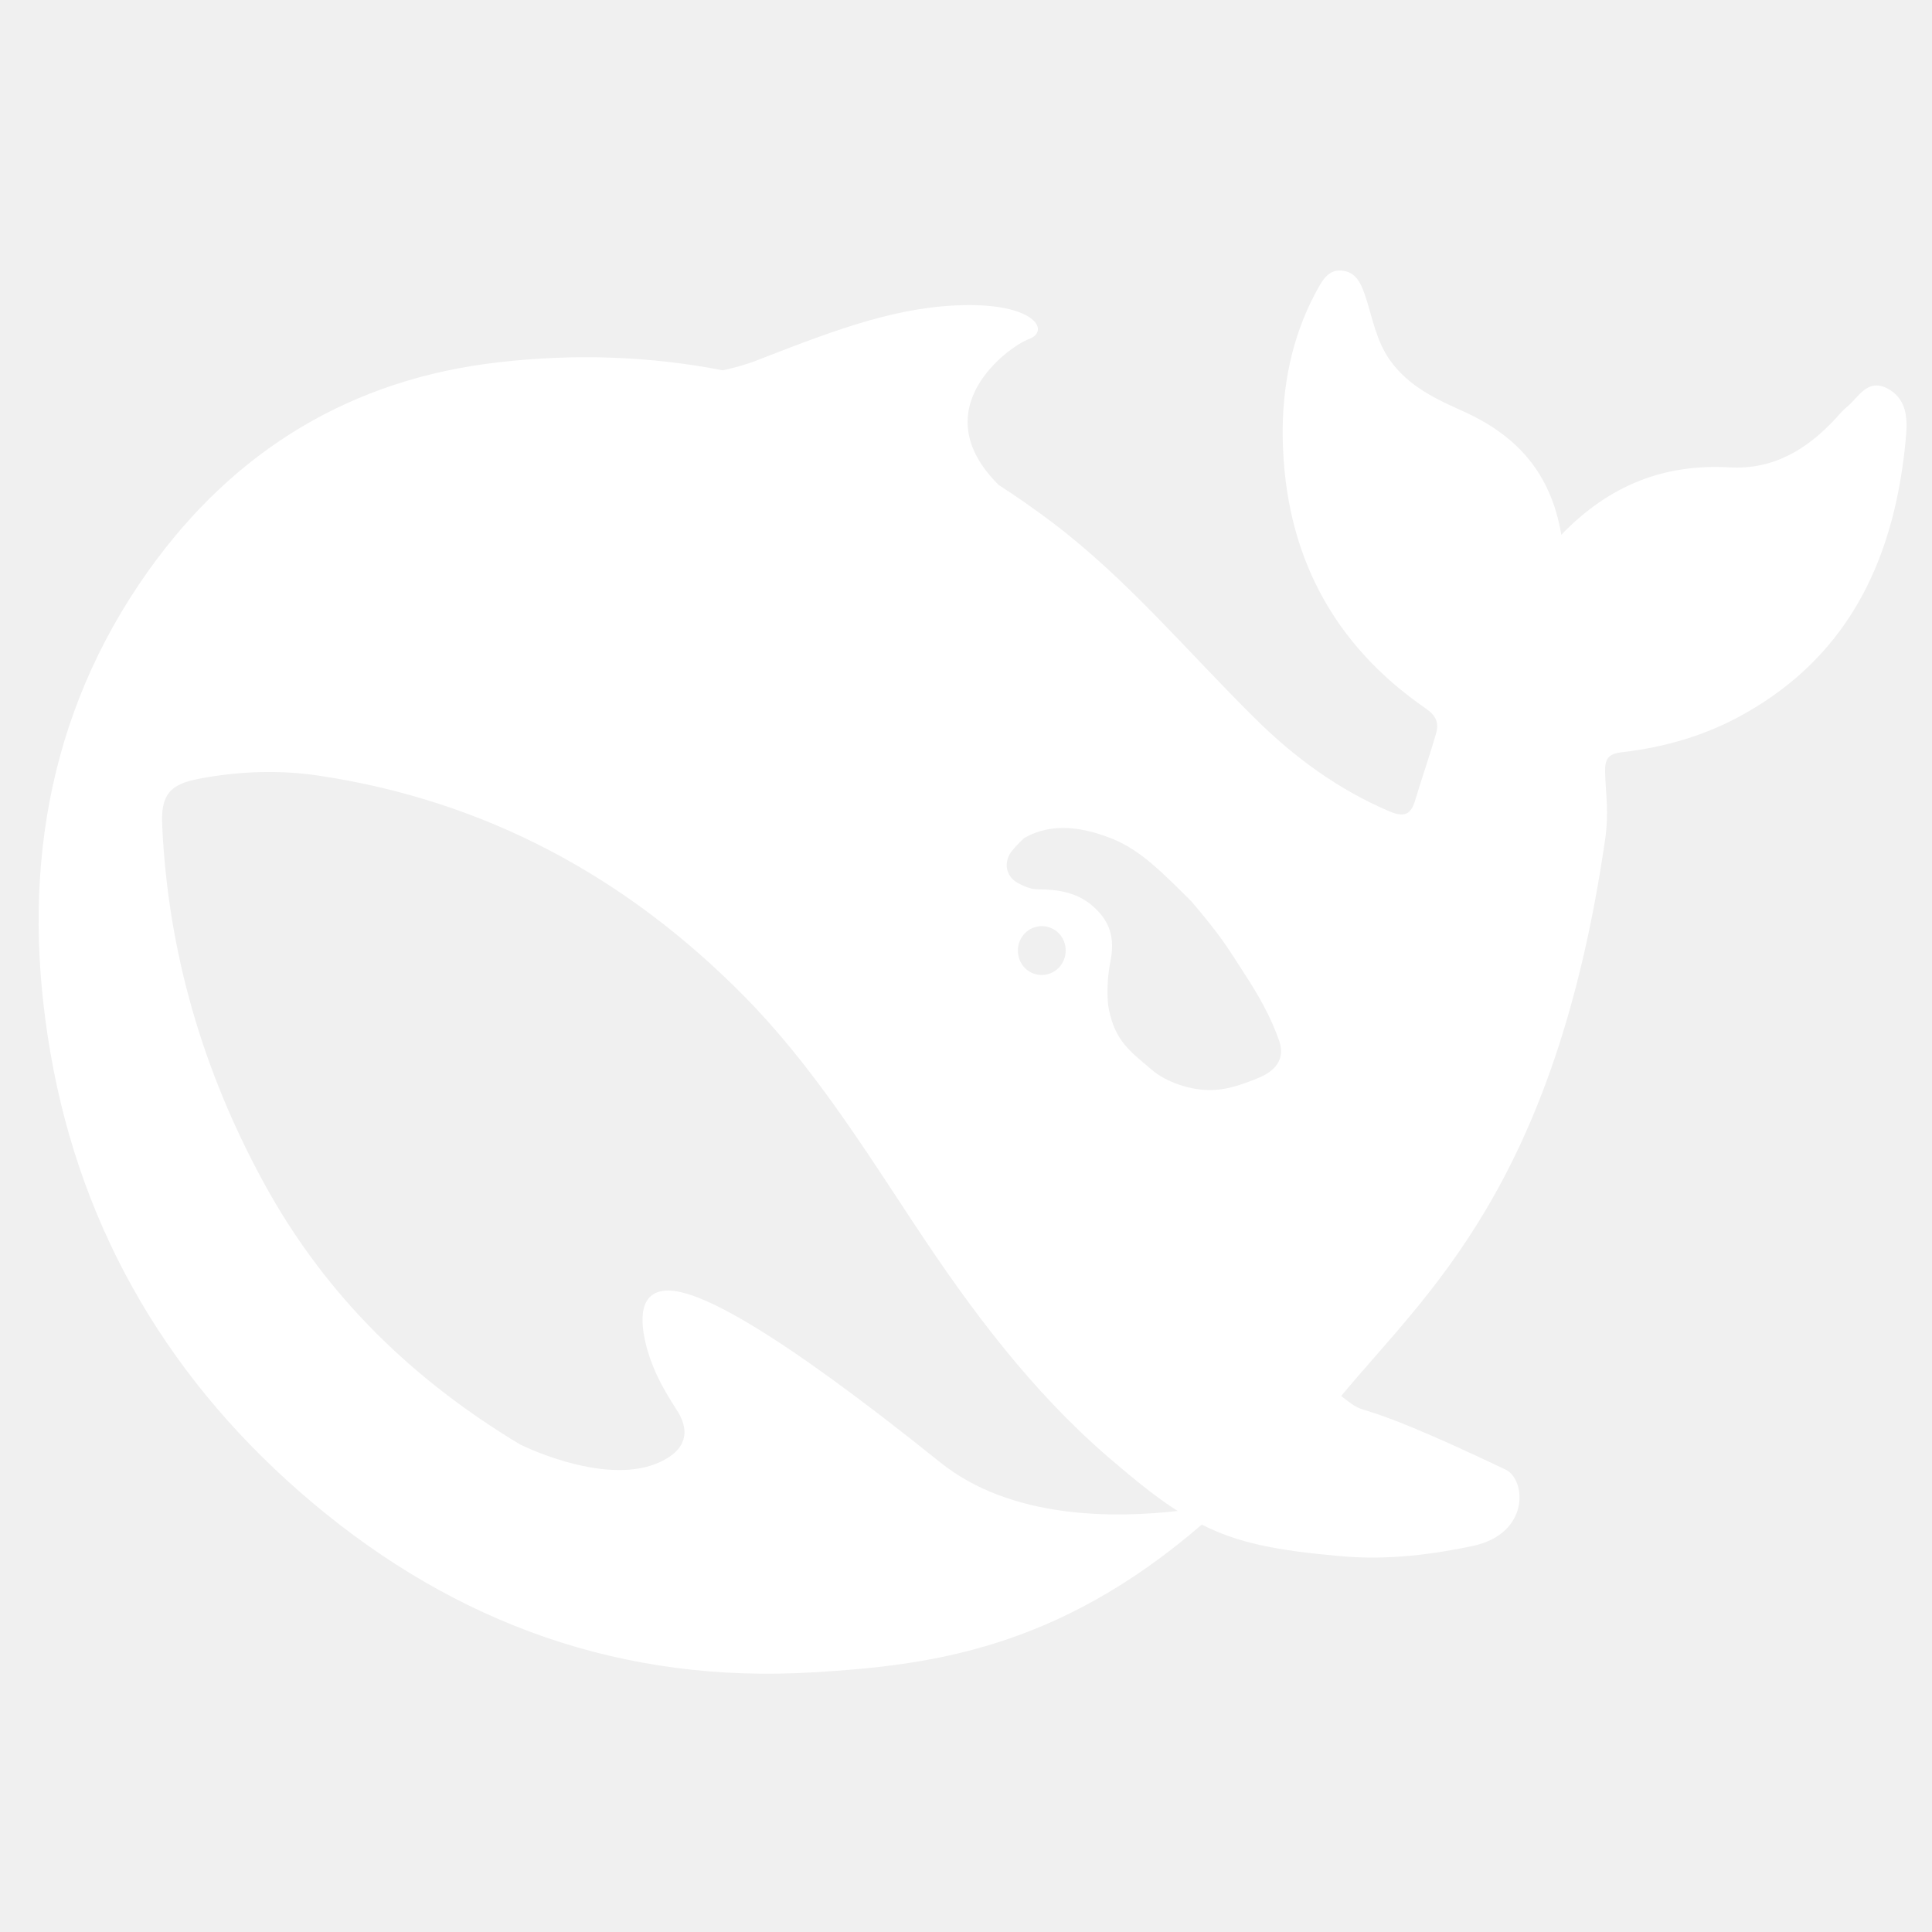
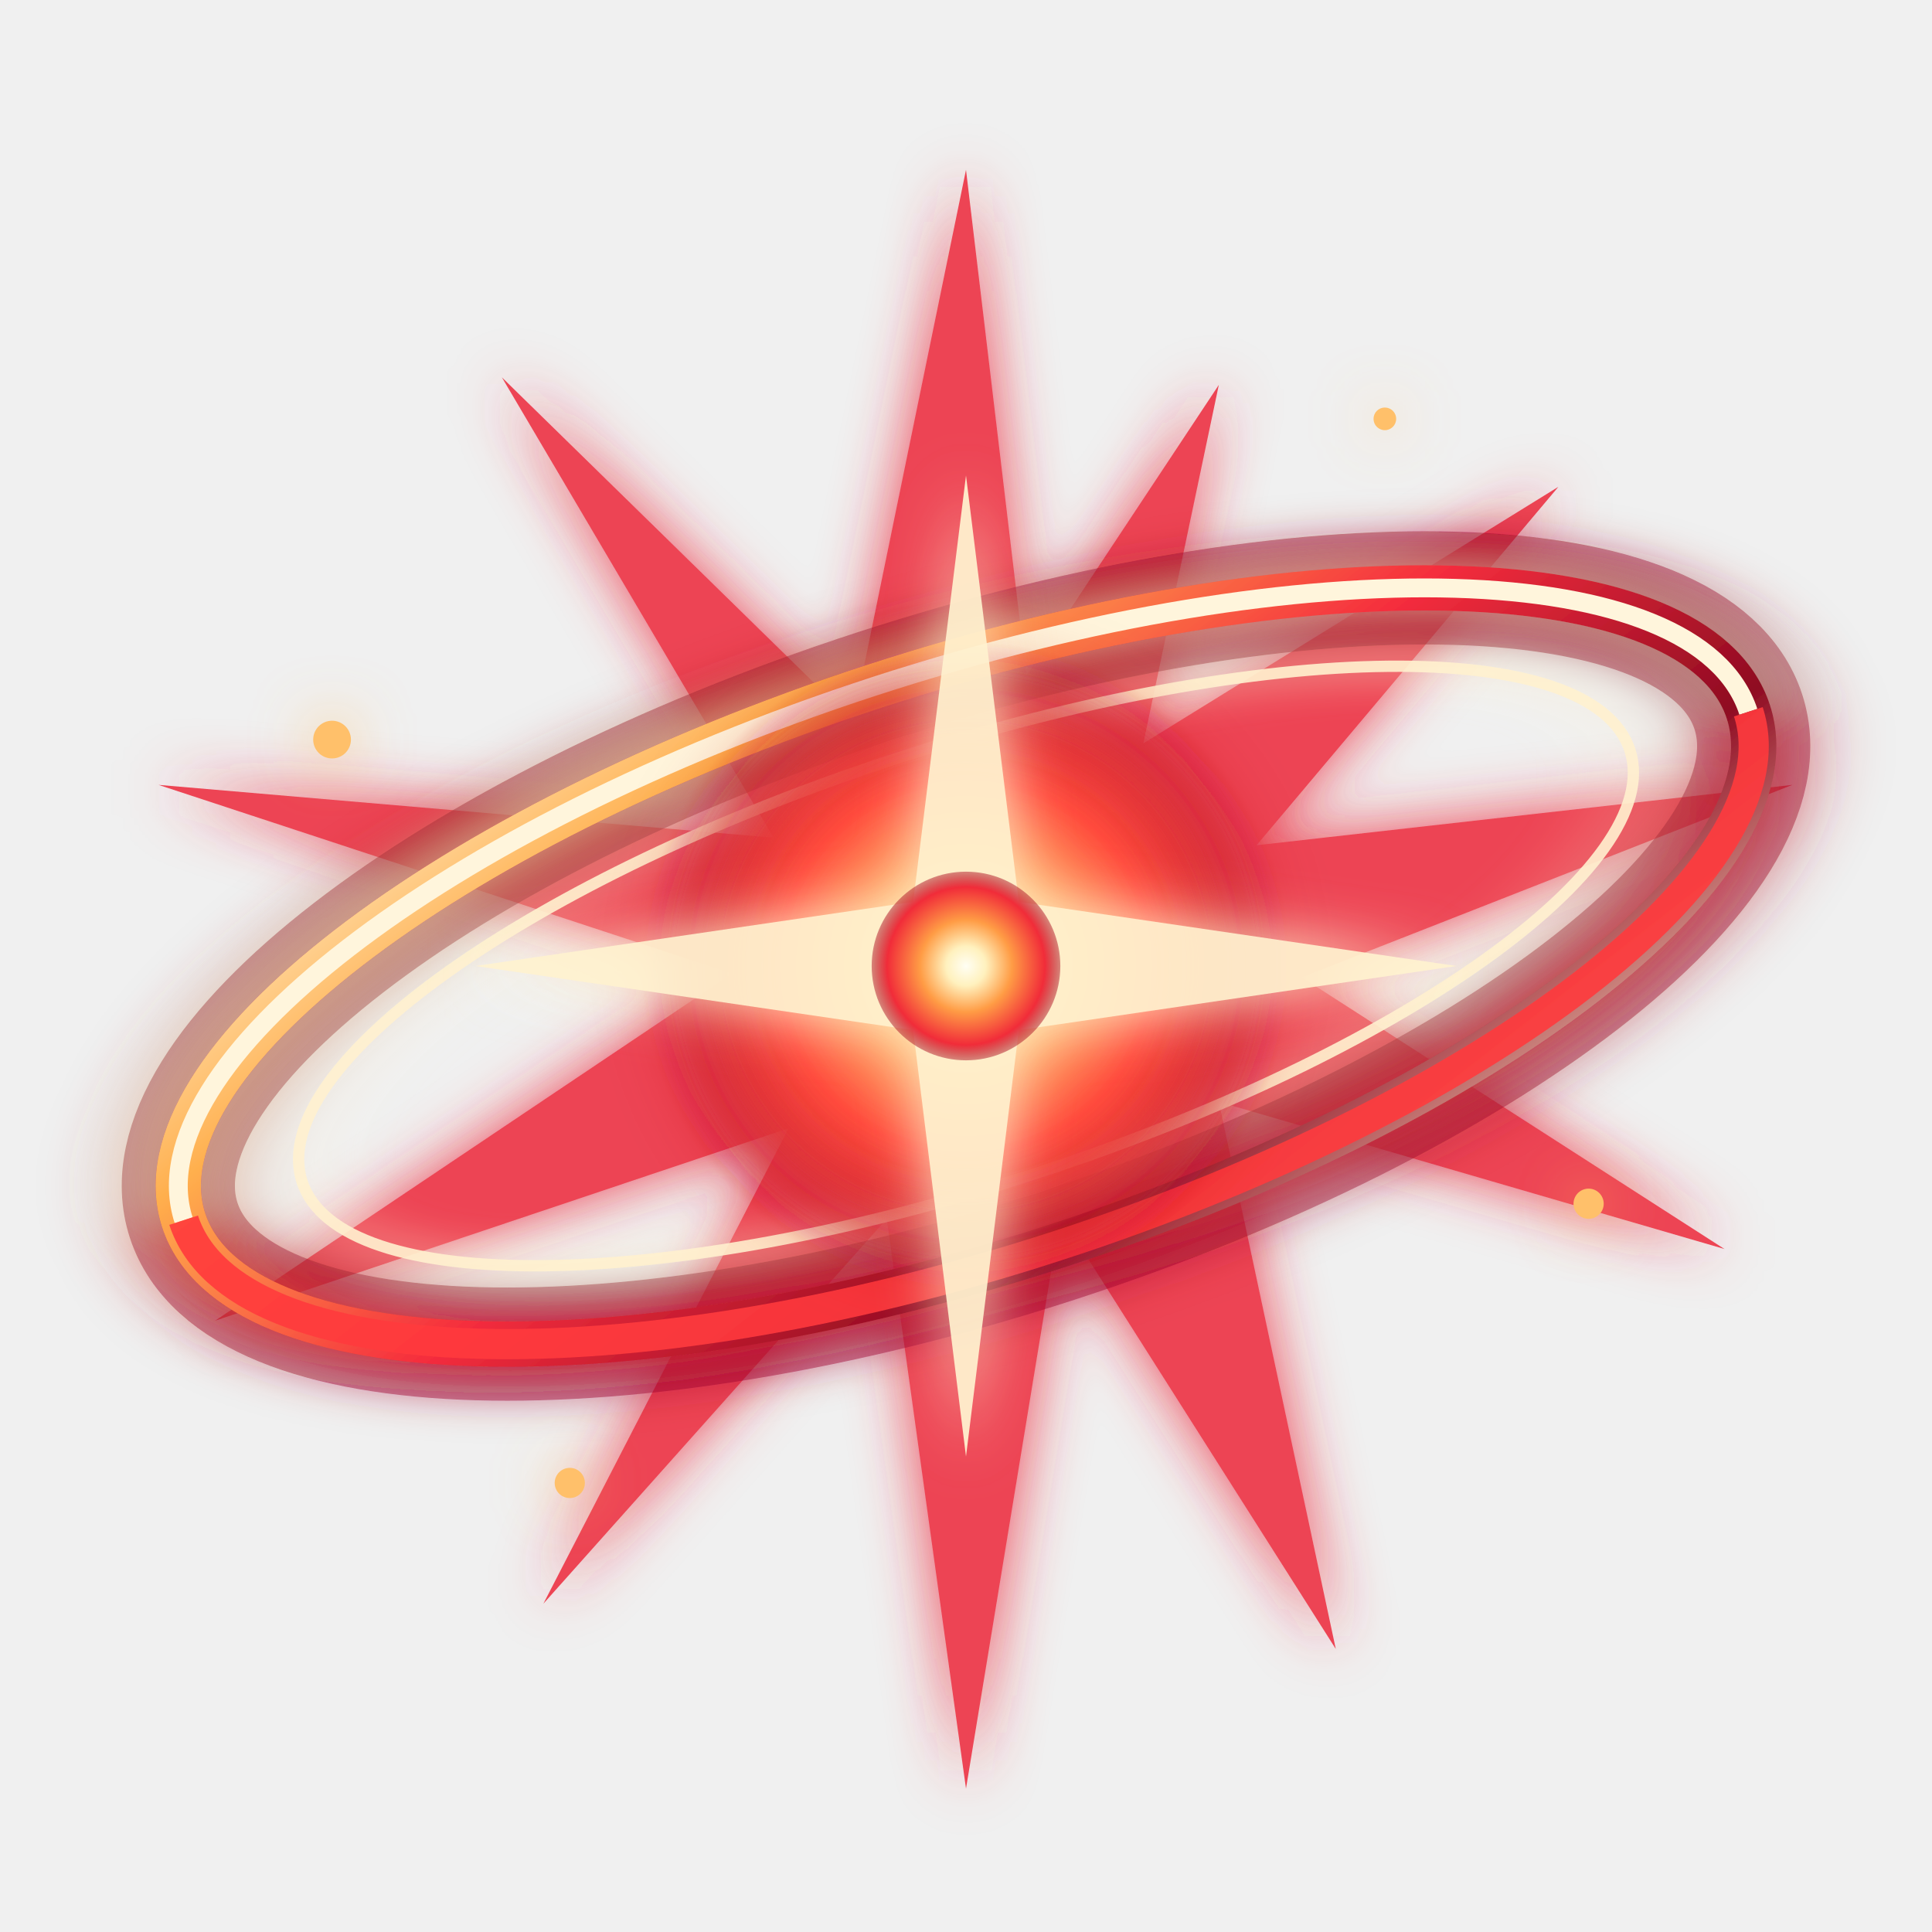
- <svg xmlns="http://www.w3.org/2000/svg" width="50" height="50" viewBox="0 0 50 50" fill="none">
-   <path id="path" d="M48.835 10.048C48.323 9.792 48.102 10.28 47.803 10.528C47.701 10.608 47.614 10.712 47.527 10.808C46.779 11.624 45.905 12.16 44.762 12.096C43.092 12 41.666 12.536 40.406 13.84C40.138 12.232 39.248 11.272 37.893 10.656C37.184 10.336 36.467 10.016 35.97 9.32C35.623 8.824 35.529 8.272 35.356 7.728C35.246 7.4 35.135 7.064 34.765 7.008C34.363 6.944 34.206 7.288 34.048 7.576C33.418 8.752 33.173 10.048 33.197 11.36C33.252 14.312 34.474 16.664 36.9 18.336C37.176 18.528 37.247 18.72 37.16 19C36.995 19.576 36.797 20.136 36.624 20.712C36.514 21.08 36.349 21.16 35.962 21C34.631 20.432 33.481 19.592 32.464 18.576C30.739 16.872 29.179 14.992 27.233 13.52C26.776 13.176 26.319 12.856 25.847 12.552C23.862 10.584 26.107 8.968 26.627 8.776C27.17 8.576 26.816 7.888 25.059 7.896C23.302 7.904 21.695 8.504 19.647 9.304C19.348 9.424 19.032 9.512 18.709 9.584C16.85 9.224 14.92 9.144 12.903 9.376C9.106 9.808 6.073 11.64 3.843 14.768C1.165 18.528 0.534 22.8 1.307 27.256C2.118 31.952 4.466 35.84 8.074 38.88C11.816 42.032 16.125 43.576 21.041 43.28C24.027 43.104 27.352 42.696 31.102 39.456C32.047 39.936 33.04 40.128 34.686 40.272C35.955 40.392 37.176 40.208 38.121 40.008C39.602 39.688 39.499 38.288 38.964 38.032C34.623 35.968 35.576 36.808 34.71 36.128C36.916 33.464 40.24 30.696 41.54 21.728C41.643 21.016 41.556 20.568 41.54 19.992C41.532 19.64 41.611 19.504 42.005 19.464C43.092 19.336 44.148 19.032 45.117 18.488C47.929 16.92 49.064 14.344 49.331 11.256C49.371 10.784 49.324 10.296 48.835 10.048ZM24.326 37.84C20.12 34.464 18.079 33.352 17.236 33.4C16.448 33.448 16.59 34.368 16.763 34.968C16.944 35.56 17.181 35.968 17.512 36.488C17.74 36.832 17.898 37.344 17.283 37.728C15.928 38.584 13.573 37.44 13.462 37.384C10.721 35.736 8.428 33.56 6.813 30.584C5.253 27.72 4.348 24.648 4.198 21.368C4.158 20.576 4.387 20.296 5.159 20.152C6.175 19.96 7.223 19.92 8.239 20.072C12.533 20.712 16.189 22.672 19.253 25.776C21.002 27.544 22.325 29.656 23.689 31.72C25.138 33.912 26.698 36 28.683 37.712C29.384 38.312 29.943 38.768 30.479 39.104C28.864 39.288 26.17 39.328 24.326 37.84ZM26.343 24.6C26.343 24.248 26.619 23.968 26.966 23.968C27.044 23.968 27.115 23.984 27.178 24.008C27.265 24.04 27.344 24.088 27.407 24.16C27.517 24.272 27.58 24.432 27.58 24.6C27.58 24.952 27.304 25.232 26.957 25.232C26.611 25.232 26.343 24.952 26.343 24.6ZM32.606 27.88C32.205 28.048 31.803 28.192 31.416 28.208C30.818 28.24 30.164 27.992 29.81 27.688C29.258 27.216 28.864 26.952 28.699 26.128C28.628 25.776 28.668 25.232 28.73 24.92C28.872 24.248 28.714 23.816 28.25 23.424C27.872 23.104 27.391 23.016 26.863 23.016C26.666 23.016 26.485 22.928 26.351 22.856C26.13 22.744 25.949 22.464 26.123 22.12C26.178 22.008 26.446 21.736 26.509 21.688C27.226 21.272 28.053 21.408 28.817 21.72C29.526 22.016 30.061 22.56 30.834 23.328C31.622 24.256 31.763 24.512 32.212 25.208C32.567 25.752 32.89 26.312 33.11 26.952C33.245 27.352 33.071 27.68 32.606 27.88Z" fill="#fff" fill-opacity="1" fill-rule="nonzero" />
+ <svg xmlns="http://www.w3.org/2000/svg" viewBox="0 0 512 512" width="512" height="512">
+   <defs>
+     <radialGradient id="core" cx="50%" cy="50%" r="58%">
+       <stop offset="0" stop-color="#fffef3" />
+       <stop offset=".18" stop-color="#fff1be" />
+       <stop offset=".42" stop-color="#ff9c45" />
+       <stop offset=".72" stop-color="#f12c39" />
+       <stop offset="1" stop-color="#6d0718" stop-opacity="0" />
+     </radialGradient>
+     <linearGradient id="ring" x1="0" y1="0" x2="1" y2="1">
+       <stop stop-color="#fff8df" />
+       <stop offset=".22" stop-color="#ffaf4d" />
+       <stop offset=".48" stop-color="#f52d3d" />
+       <stop offset=".74" stop-color="#8f0b22" />
+       <stop offset="1" stop-color="#fff0ce" />
+     </linearGradient>
+     <filter id="glow" x="-60%" y="-60%" width="220%" height="220%">
+       <feGaussianBlur stdDeviation="8" result="b" />
+       <feMerge>
+         <feMergeNode in="b" />
+         <feMergeNode in="SourceGraphic" />
+       </feMerge>
+     </filter>
+     <radialGradient id="plasma">
+       <stop stop-color="#fffde8" />
+       <stop offset=".23" stop-color="#ffc36b" />
+       <stop offset=".58" stop-color="#ff4a3c" />
+       <stop offset="1" stop-color="#b10c25" stop-opacity="0" />
+     </radialGradient>
+   </defs>
+   <g filter="url(#glow)" fill="#ec2839" opacity=".85">
+     <path d="M256 45 272 179 323 102 303 197 413 129 333 224 475 208 345 259 457 331 323 292 354 437 281 322 256 474 235 323 144 425 209 299 57 350 194 258 42 208 205 222 133 100 226 191Z" />
+   </g>
+   <g transform="rotate(-18 256 256)" fill="none" filter="url(#glow)">
+     <ellipse cx="256" cy="256" rx="218" ry="78" stroke="#9a1028" stroke-width="30" opacity=".44" />
+     <ellipse cx="256" cy="256" rx="218" ry="78" stroke="url(#ring)" stroke-width="12" />
+     <ellipse cx="256" cy="256" rx="185" ry="58" stroke="#fff1cf" stroke-width="3" opacity=".9" />
+     <path d="M38 256 A218 78 0 0 1 474 256" stroke="#fff5dc" stroke-width="5" />
+     <path d="M38 256 A218 78 0 0 0 474 256" stroke="#ff3a3d" stroke-width="8" opacity=".9" />
+   </g>
+   <circle cx="256" cy="256" r="86" fill="url(#plasma)" filter="url(#glow)" />
+   <path d="M256 126 270 239 386 256 270 273 256 386 242 273 126 256 242 239Z" fill="#fff2cf" filter="url(#glow)" opacity=".94" />
+   <circle cx="256" cy="256" r="25" fill="url(#core)" />
+   <g fill="#ffc06a" filter="url(#glow)">
+     <circle cx="88" cy="196" r="5" />
+     <circle cx="421" cy="319" r="4" />
+     <circle cx="367" cy="111" r="3" />
+     <circle cx="151" cy="393" r="4" />
+   </g>
</svg>
